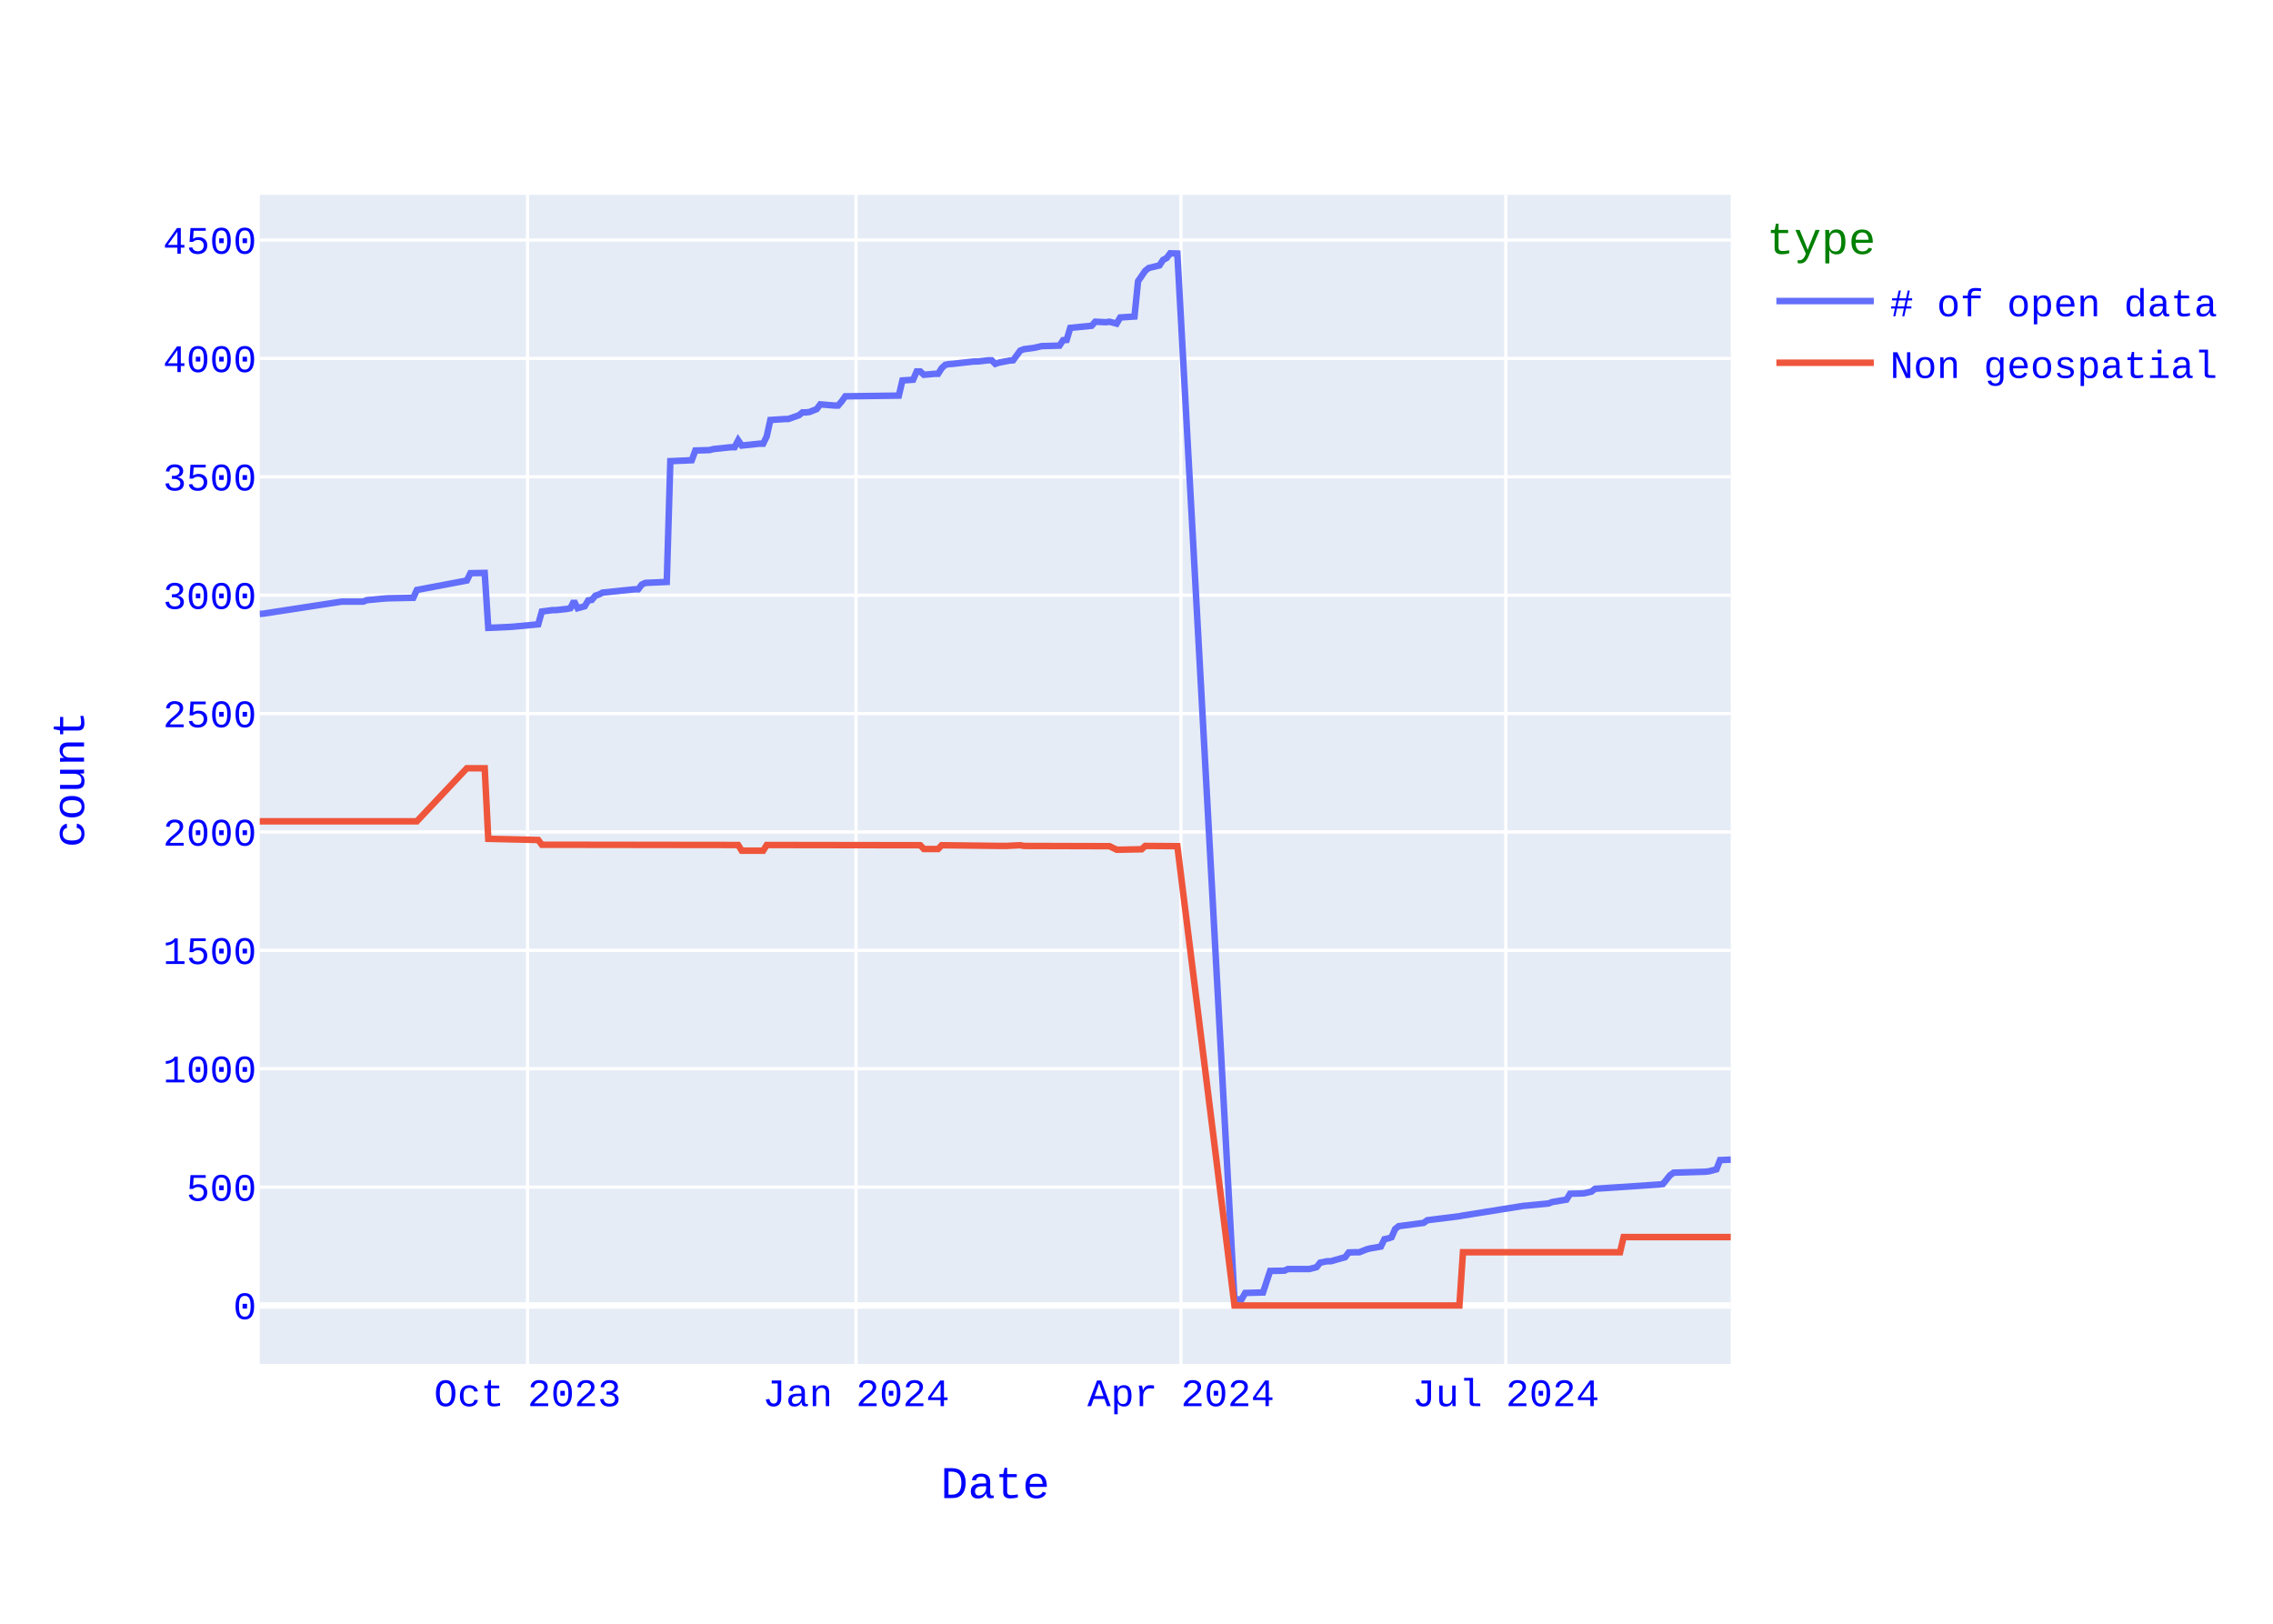
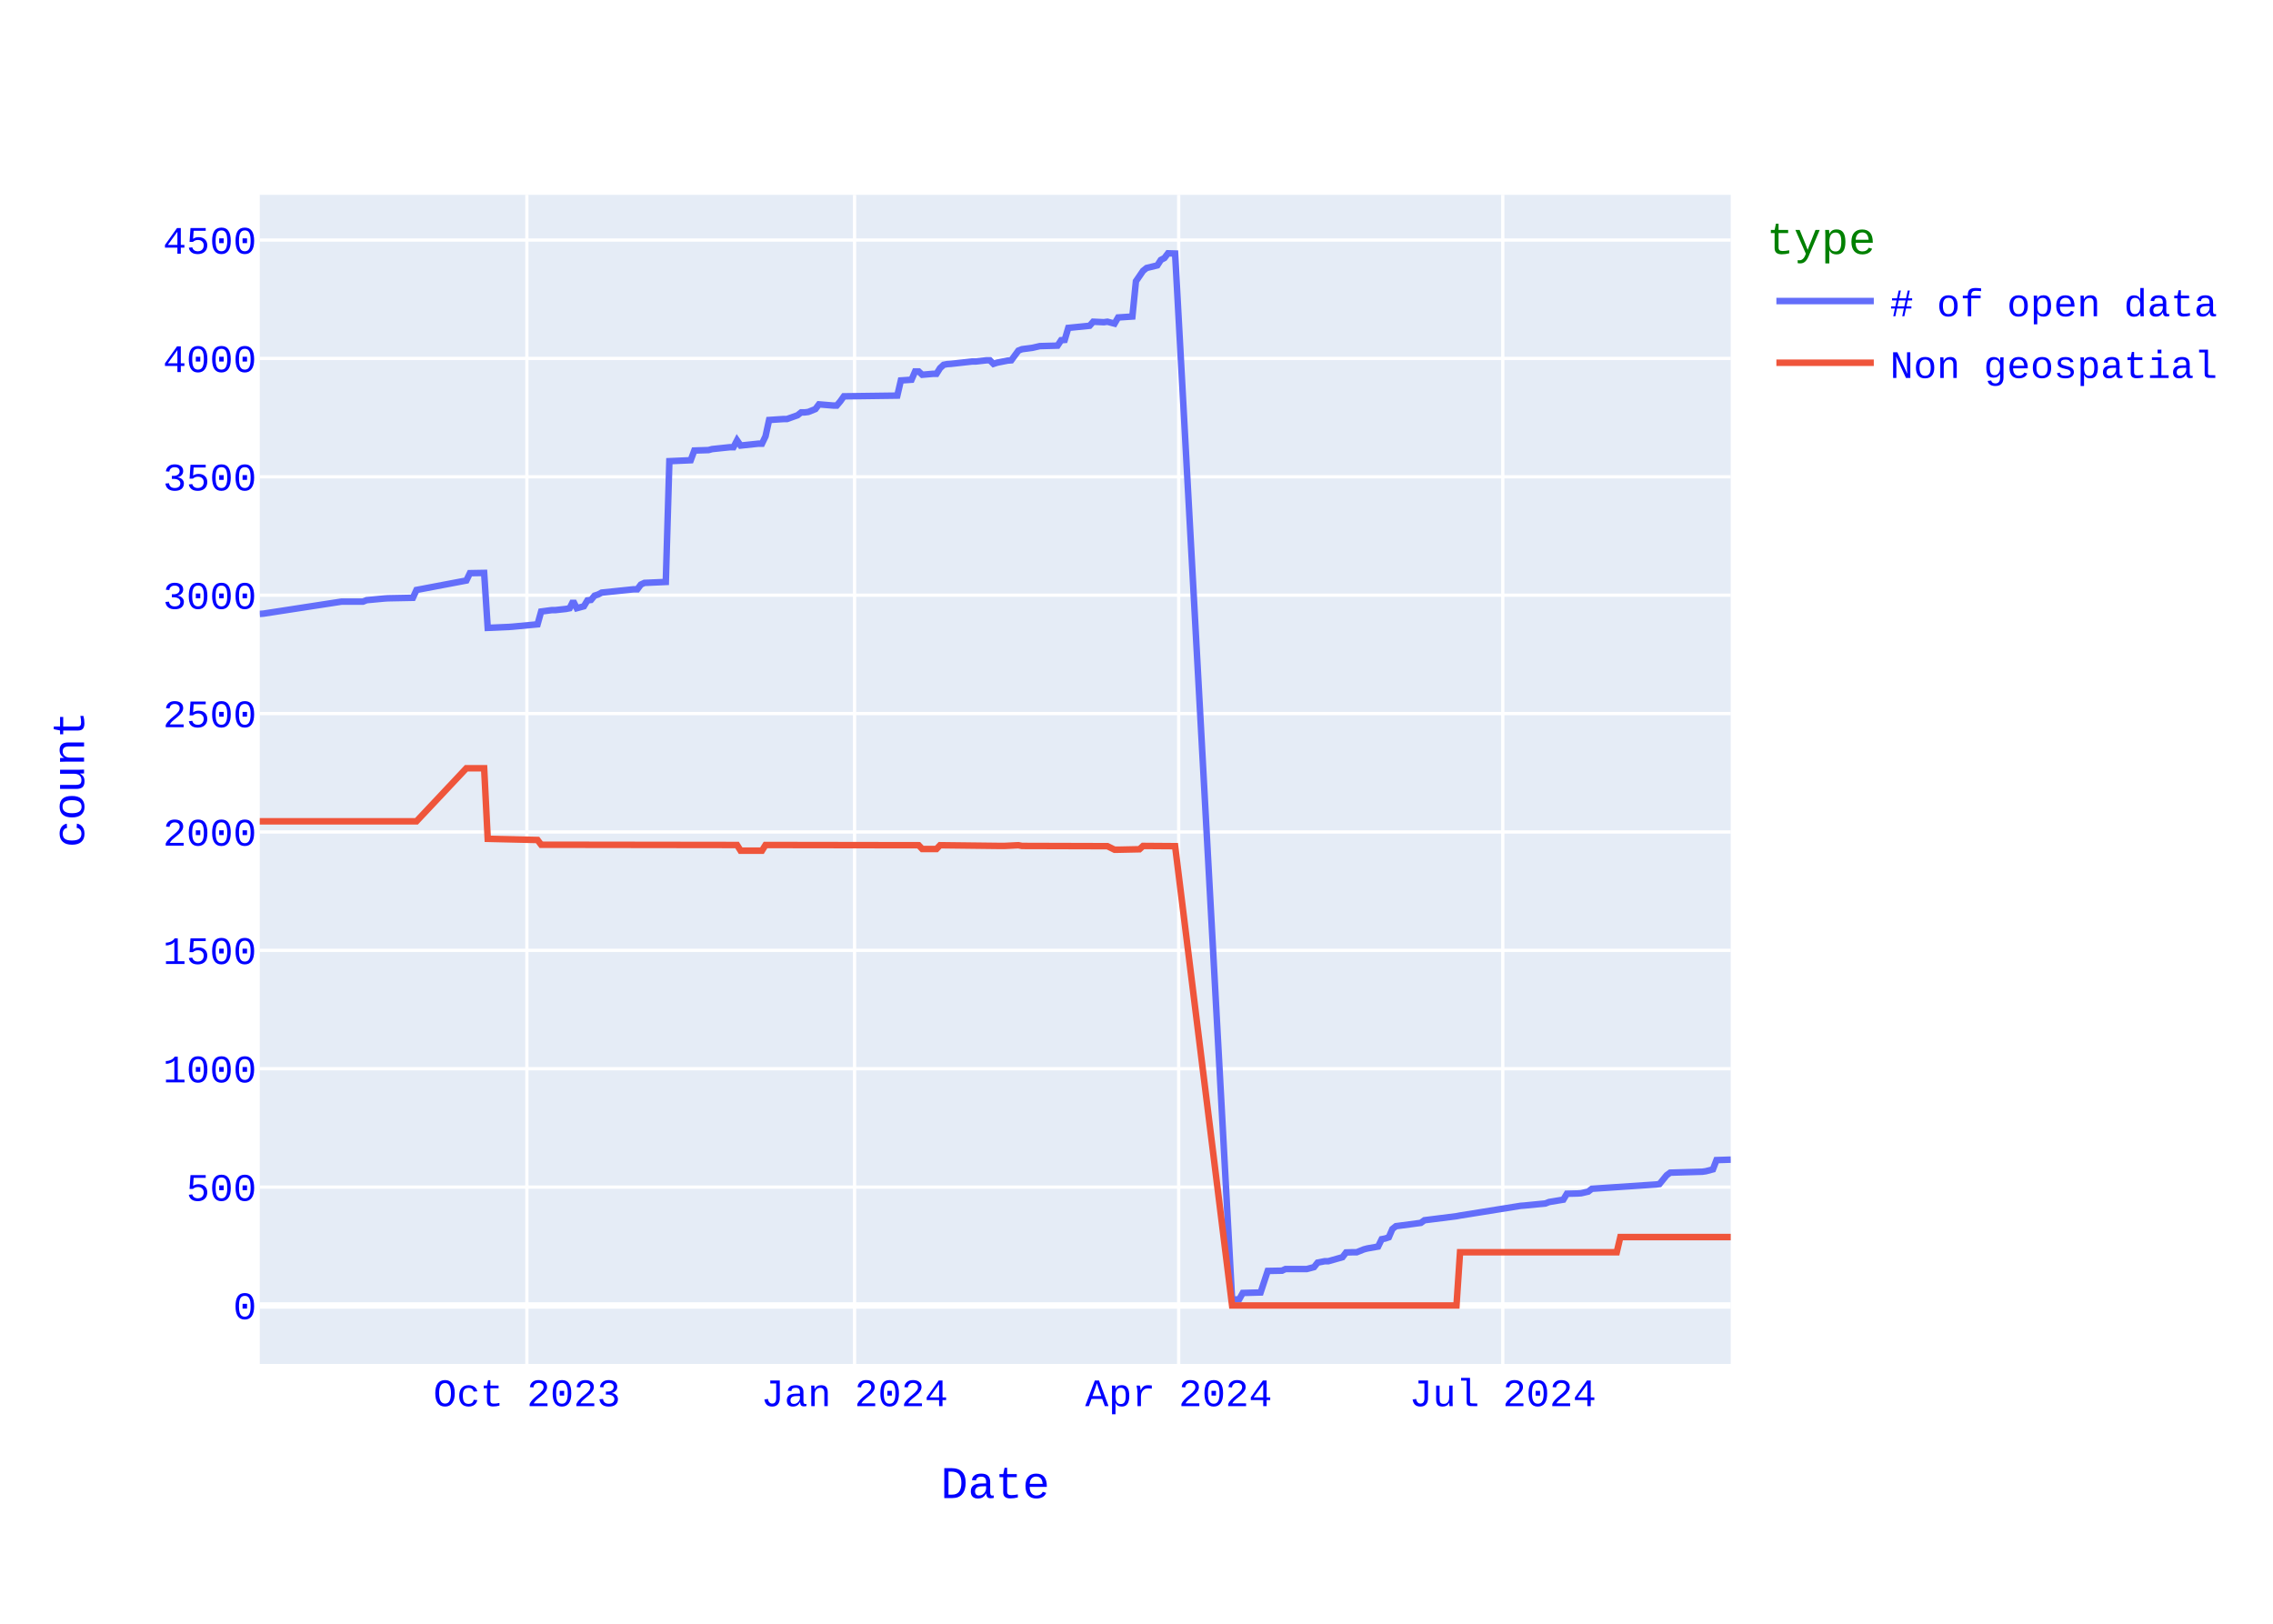
<svg xmlns="http://www.w3.org/2000/svg" class="main-svg" width="700" height="500" style="" viewBox="0 0 700 500">
  <rect x="0" y="0" width="700" height="500" style="fill: rgb(255, 255, 255); fill-opacity: 1;" />
-   <defs id="defs-cfbd78">
+   <defs id="defs-656ead">
    <g class="clips">
-       <clipPath id="clipcfbd78xyplot" class="plotclip">
+       <clipPath id="clip656eadxyplot" class="plotclip">
        <rect width="453" height="360" />
      </clipPath>
-       <clipPath class="axesclip" id="clipcfbd78x">
+       <clipPath class="axesclip" id="clip656eadx">
        <rect x="80" y="0" width="453" height="500" />
      </clipPath>
-       <clipPath class="axesclip" id="clipcfbd78y">
+       <clipPath class="axesclip" id="clip656eady">
        <rect x="0" y="60" width="700" height="360" />
      </clipPath>
-       <clipPath class="axesclip" id="clipcfbd78xy">
+       <clipPath class="axesclip" id="clip656eadxy">
        <rect x="80" y="60" width="453" height="360" />
      </clipPath>
    </g>
    <g class="gradients" />
    <g class="patterns" />
  </defs>
  <g class="bglayer">
    <rect class="bg" x="80" y="60" width="453" height="360" style="fill: rgb(229, 236, 246); fill-opacity: 1; stroke-width: 0;" />
  </g>
  <g class="layer-below">
    <g class="imagelayer" />
    <g class="shapelayer" />
  </g>
  <g class="cartesianlayer">
    <g class="subplot xy">
      <g class="layer-subplot">
        <g class="shapelayer" />
        <g class="imagelayer" />
      </g>
      <g class="minor-gridlayer">
        <g class="x" />
        <g class="y" />
      </g>
      <g class="gridlayer">
        <g class="x">
-           <path class="xgrid crisp" transform="translate(162.46,0)" d="M0,60v360" style="stroke: rgb(255, 255, 255); stroke-opacity: 1; stroke-width: 1px;" />
-           <path class="xgrid crisp" transform="translate(263.62,0)" d="M0,60v360" style="stroke: rgb(255, 255, 255); stroke-opacity: 1; stroke-width: 1px;" />
-           <path class="xgrid crisp" transform="translate(363.67,0)" d="M0,60v360" style="stroke: rgb(255, 255, 255); stroke-opacity: 1; stroke-width: 1px;" />
-           <path class="xgrid crisp" transform="translate(463.73,0)" d="M0,60v360" style="stroke: rgb(255, 255, 255); stroke-opacity: 1; stroke-width: 1px;" />
+           <path class="xgrid crisp" transform="translate(162.26,0)" d="M0,60v360" style="stroke: rgb(255, 255, 255); stroke-opacity: 1; stroke-width: 1px;" />
+           <path class="xgrid crisp" transform="translate(263.17,0)" d="M0,60v360" style="stroke: rgb(255, 255, 255); stroke-opacity: 1; stroke-width: 1px;" />
+           <path class="xgrid crisp" transform="translate(362.99,0)" d="M0,60v360" style="stroke: rgb(255, 255, 255); stroke-opacity: 1; stroke-width: 1px;" />
+           <path class="xgrid crisp" transform="translate(462.8,0)" d="M0,60v360" style="stroke: rgb(255, 255, 255); stroke-opacity: 1; stroke-width: 1px;" />
        </g>
        <g class="y">
          <path class="ygrid crisp" transform="translate(0,365.55)" d="M80,0h453" style="stroke: rgb(255, 255, 255); stroke-opacity: 1; stroke-width: 1px;" />
          <path class="ygrid crisp" transform="translate(0,329.09)" d="M80,0h453" style="stroke: rgb(255, 255, 255); stroke-opacity: 1; stroke-width: 1px;" />
          <path class="ygrid crisp" transform="translate(0,292.64)" d="M80,0h453" style="stroke: rgb(255, 255, 255); stroke-opacity: 1; stroke-width: 1px;" />
          <path class="ygrid crisp" transform="translate(0,256.19)" d="M80,0h453" style="stroke: rgb(255, 255, 255); stroke-opacity: 1; stroke-width: 1px;" />
          <path class="ygrid crisp" transform="translate(0,219.73)" d="M80,0h453" style="stroke: rgb(255, 255, 255); stroke-opacity: 1; stroke-width: 1px;" />
          <path class="ygrid crisp" transform="translate(0,183.28)" d="M80,0h453" style="stroke: rgb(255, 255, 255); stroke-opacity: 1; stroke-width: 1px;" />
          <path class="ygrid crisp" transform="translate(0,146.82)" d="M80,0h453" style="stroke: rgb(255, 255, 255); stroke-opacity: 1; stroke-width: 1px;" />
          <path class="ygrid crisp" transform="translate(0,110.37)" d="M80,0h453" style="stroke: rgb(255, 255, 255); stroke-opacity: 1; stroke-width: 1px;" />
          <path class="ygrid crisp" transform="translate(0,73.92)" d="M80,0h453" style="stroke: rgb(255, 255, 255); stroke-opacity: 1; stroke-width: 1px;" />
        </g>
      </g>
      <g class="zerolinelayer">
        <path class="yzl zl crisp" transform="translate(0,402)" d="M80,0h453" style="stroke: rgb(255, 255, 255); stroke-opacity: 1; stroke-width: 2px;" />
      </g>
      <path class="xlines-below" />
      <path class="ylines-below" />
      <g class="overlines-below" />
      <g class="xaxislayer-below" />
      <g class="yaxislayer-below" />
      <g class="overaxes-below" />
-       <g class="plot" transform="translate(80,60)" clip-path="url(#clipcfbd78xyplot)">
+       <g class="plot" transform="translate(80,60)" clip-path="url(#clip656eadxyplot)">
        <g class="scatterlayer mlayer">
-           <g class="trace scatter trace1ca9b7" style="stroke-miterlimit: 2; opacity: 1;">
+           <g class="trace scatter trace5f08b1" style="stroke-miterlimit: 2; opacity: 1;">
            <g class="fills" />
            <g class="errorbars" />
            <g class="lines">
-               <path class="js-line" d="M453,297.09L449.7,297.23L448.6,300.08L446.4,300.66L445.3,300.81L435.41,301.1L434.31,301.9L432.11,304.6L431.01,304.74L411.22,306.06L410.12,306.93L407.92,307.44L406.82,307.51L403.52,307.59L402.42,309.41L398.02,310.14L396.92,310.58L390.33,311.23L389.23,311.31L370.54,314.3L369.44,314.51L359.54,315.75L358.44,316.56L350.75,317.58L349.65,318.45L348.55,321L347.45,321.37L346.35,321.59L345.25,323.85L341.95,324.43L340.85,324.72L338.65,325.6L337.55,325.6L335.35,325.67L334.25,327.13L329.85,328.37L328.75,328.37L326.56,328.8L325.46,330.19L323.26,330.77L322.16,330.77L316.66,330.77L315.56,331.28L311.16,331.36L308.96,337.99L303.47,338.14L302.37,340.1L300.17,340.18L282.58,18.07L280.38,18L279.28,19.46L278.18,20.04L277.08,21.72L273.78,22.52L272.68,23.4L270.48,26.6L269.38,37.47L264.98,37.76L263.88,39.65L261.68,39.07L260.58,39.22L257.29,39.07L256.19,40.31L249.59,40.97L248.49,44.68L247.39,44.76L246.29,46.43L240.79,46.58L238.59,47.09L235.3,47.53L234.2,47.96L232,50.95L230.9,51.03L227.6,51.68L226.5,52.05L225.4,50.95L224.3,50.95L221,51.32L219.9,51.32L213.31,52.05L212.21,52.12L211.11,52.34L210.01,53.36L208.91,55.11L207.81,55.11L204.51,55.4L203.41,54.38L202.31,54.38L201.21,56.93L197.91,57.15L196.81,61.82L180.32,62.04L179.22,63.57L178.12,64.88L177.02,64.88L172.62,64.51L171.52,65.97L169.33,66.85L168.23,66.99L167.13,66.99L166.03,67.87L162.73,69.04L161.63,69.04L157.23,69.33L156.13,74.36L155.03,76.62L153.93,76.62L148.43,77.2L147.33,75.6L146.24,77.71L145.14,77.71L139.64,78.29L138.54,78.59L134.14,78.73L133.04,81.72L126.44,82.01L125.34,119.2L118.75,119.49L117.65,120L116.55,121.46L115.45,121.46L105.55,122.48L104.45,123.06L103.35,123.42L102.25,124.74L101.16,124.88L100.06,126.7L97.86,127.29L96.76,125.1L95.66,127.29L94.56,127.51L91.26,127.87L90.16,127.87L86.86,128.31L85.76,132.25L78.07,132.97L76.97,133.05L70.37,133.34L69.27,116.42L64.87,116.5L63.77,118.76L48.38,121.67L47.28,124.08L39.58,124.23L38.48,124.3L32.99,124.81L31.89,125.25L25.29,125.25L1.1,128.96L0,129.04" style="vector-effect: none; fill: none; stroke: rgb(99, 110, 250); stroke-opacity: 1; stroke-width: 2px; opacity: 1;" />
+               <path class="js-line" d="M453,297.09L448.61,297.23L447.52,300.08L445.32,300.66L444.23,300.81L434.35,301.1L433.26,301.9L431.06,304.6L429.97,304.74L410.22,306.06L409.13,306.93L406.93,307.44L405.84,307.51L402.54,307.59L401.45,309.41L397.06,310.14L395.96,310.58L389.38,311.23L388.29,311.31L369.64,314.3L368.54,314.51L358.67,315.75L357.57,316.56L349.9,317.58L348.8,318.45L347.7,321L346.61,321.37L345.51,321.59L344.41,323.85L341.12,324.43L340.02,324.72L337.83,325.6L336.73,325.6L334.54,325.67L333.44,327.13L329.06,328.37L327.96,328.37L325.77,328.8L324.67,330.19L322.47,330.77L321.38,330.77L315.89,330.77L314.8,331.28L310.41,331.36L308.22,337.99L302.73,338.14L301.63,340.1L299.44,340.18L281.89,18.07L279.7,18L278.6,19.46L277.5,20.04L276.41,21.72L273.12,22.52L272.02,23.4L269.83,26.6L268.73,37.47L264.34,37.76L263.24,39.65L261.05,39.07L259.95,39.22L256.66,39.07L255.57,40.31L248.99,40.97L247.89,44.68L246.79,44.76L245.69,46.43L240.21,46.58L238.02,47.09L234.73,47.53L233.63,47.96L231.44,50.95L230.34,51.03L227.05,51.68L225.95,52.05L224.85,50.95L223.76,50.95L220.47,51.32L219.37,51.32L212.79,52.05L211.69,52.12L210.6,52.34L209.5,53.36L208.4,55.11L207.31,55.11L204.01,55.4L202.92,54.38L201.82,54.38L200.72,56.93L197.43,57.15L196.34,61.82L179.88,62.04L178.79,63.57L177.69,64.88L176.59,64.88L172.21,64.51L171.11,65.97L168.92,66.85L167.82,66.99L166.72,66.99L165.62,67.87L162.33,69.04L161.24,69.04L156.85,69.33L155.75,74.36L154.66,76.62L153.56,76.62L148.08,77.2L146.98,75.6L145.88,77.71L144.78,77.71L139.3,78.29L138.2,78.59L133.82,78.73L132.72,81.72L126.14,82.01L125.04,119.2L118.46,119.49L117.36,120L116.27,121.46L115.17,121.46L105.3,122.48L104.2,123.06L103.1,123.42L102.01,124.74L100.91,124.88L99.81,126.7L97.62,127.29L96.52,125.1L95.43,127.29L94.33,127.51L91.04,127.87L89.94,127.87L86.65,128.31L85.55,132.25L77.88,132.97L76.78,133.05L70.2,133.34L69.1,116.42L64.71,116.5L63.62,118.76L48.26,121.67L47.16,124.08L39.49,124.23L38.39,124.3L32.91,124.81L31.81,125.25L25.23,125.25L1.1,128.96L0,129.04" style="vector-effect: none; fill: none; stroke: rgb(99, 110, 250); stroke-opacity: 1; stroke-width: 2px; opacity: 1;" />
            </g>
            <g class="points" />
            <g class="text" />
          </g>
-           <g class="trace scatter trace5e8d0a" style="stroke-miterlimit: 2; opacity: 1;">
+           <g class="trace scatter tracee48ab0" style="stroke-miterlimit: 2; opacity: 1;">
            <g class="fills" />
            <g class="errorbars" />
            <g class="lines">
-               <path class="js-line" d="M453,320.93L420.01,320.93L418.92,325.6L370.54,325.6L369.44,342L300.17,342L282.58,200.56L272.68,200.49L271.58,201.51L264.98,201.65L263.88,201.65L261.68,200.56L260.58,200.56L235.3,200.49L234.2,200.27L229.8,200.49L228.7,200.49L210.01,200.27L208.91,201.43L204.51,201.43L203.41,200.27L156.13,200.2L155.03,201.95L148.43,201.95L147.33,200.2L86.86,200.12L85.76,198.66L70.37,198.3L69.27,176.57L63.77,176.57L48.38,192.9L0,192.9" style="vector-effect: none; fill: none; stroke: rgb(239, 85, 59); stroke-opacity: 1; stroke-width: 2px; opacity: 1;" />
+               <path class="js-line" d="M453,320.93L419,320.93L417.9,325.6L369.64,325.6L368.54,342L299.44,342L281.89,200.56L272.02,200.49L270.92,201.51L264.34,201.65L263.24,201.65L261.05,200.56L259.95,200.56L234.73,200.49L233.63,200.27L229.24,200.49L228.15,200.49L209.5,200.27L208.4,201.43L204.01,201.43L202.92,200.27L155.75,200.2L154.66,201.95L148.08,201.95L146.98,200.2L86.65,200.12L85.55,198.66L70.2,198.3L69.1,176.57L63.62,176.57L48.26,192.9L0,192.9" style="vector-effect: none; fill: none; stroke: rgb(239, 85, 59); stroke-opacity: 1; stroke-width: 2px; opacity: 1;" />
            </g>
            <g class="points" />
            <g class="text" />
          </g>
        </g>
      </g>
      <g class="overplot" />
      <path class="xlines-above crisp" d="M0,0" style="fill: none;" />
      <path class="ylines-above crisp" d="M0,0" style="fill: none;" />
      <g class="overlines-above" />
      <g class="xaxislayer-above">
        <g class="xtick">
-           <text text-anchor="middle" x="0" y="433" transform="translate(162.46,0)" style="font-family: 'Courier New'; font-size: 12px; fill: rgb(0, 0, 255); fill-opacity: 1; white-space: pre; opacity: 1;">Oct 2023</text>
-         </g>
-         <g class="xtick">
-           <text text-anchor="middle" x="0" y="433" style="font-family: 'Courier New'; font-size: 12px; fill: rgb(0, 0, 255); fill-opacity: 1; white-space: pre; opacity: 1;" transform="translate(263.62,0)">Jan 2024</text>
-         </g>
-         <g class="xtick">
-           <text text-anchor="middle" x="0" y="433" style="font-family: 'Courier New'; font-size: 12px; fill: rgb(0, 0, 255); fill-opacity: 1; white-space: pre; opacity: 1;" transform="translate(363.67,0)">Apr 2024</text>
-         </g>
-         <g class="xtick">
-           <text text-anchor="middle" x="0" y="433" style="font-family: 'Courier New'; font-size: 12px; fill: rgb(0, 0, 255); fill-opacity: 1; white-space: pre; opacity: 1;" transform="translate(463.73,0)">Jul 2024</text>
+           <text text-anchor="middle" x="0" y="433" transform="translate(162.26,0)" style="font-family: 'Courier New'; font-size: 12px; fill: rgb(0, 0, 255); fill-opacity: 1; white-space: pre; opacity: 1;">Oct 2023</text>
+         </g>
+         <g class="xtick">
+           <text text-anchor="middle" x="0" y="433" style="font-family: 'Courier New'; font-size: 12px; fill: rgb(0, 0, 255); fill-opacity: 1; white-space: pre; opacity: 1;" transform="translate(263.17,0)">Jan 2024</text>
+         </g>
+         <g class="xtick">
+           <text text-anchor="middle" x="0" y="433" style="font-family: 'Courier New'; font-size: 12px; fill: rgb(0, 0, 255); fill-opacity: 1; white-space: pre; opacity: 1;" transform="translate(362.99,0)">Apr 2024</text>
+         </g>
+         <g class="xtick">
+           <text text-anchor="middle" x="0" y="433" style="font-family: 'Courier New'; font-size: 12px; fill: rgb(0, 0, 255); fill-opacity: 1; white-space: pre; opacity: 1;" transform="translate(462.8,0)">Jul 2024</text>
        </g>
      </g>
      <g class="yaxislayer-above">
        <g class="ytick">
          <text text-anchor="end" x="79" y="4.2" transform="translate(0,402)" style="font-family: 'Courier New'; font-size: 12px; fill: rgb(0, 0, 255); fill-opacity: 1; white-space: pre; opacity: 1;">0</text>
        </g>
        <g class="ytick">
          <text text-anchor="end" x="79" y="4.2" style="font-family: 'Courier New'; font-size: 12px; fill: rgb(0, 0, 255); fill-opacity: 1; white-space: pre; opacity: 1;" transform="translate(0,365.55)">500</text>
        </g>
        <g class="ytick">
          <text text-anchor="end" x="79" y="4.2" style="font-family: 'Courier New'; font-size: 12px; fill: rgb(0, 0, 255); fill-opacity: 1; white-space: pre; opacity: 1;" transform="translate(0,329.09)">1000</text>
        </g>
        <g class="ytick">
          <text text-anchor="end" x="79" y="4.2" style="font-family: 'Courier New'; font-size: 12px; fill: rgb(0, 0, 255); fill-opacity: 1; white-space: pre; opacity: 1;" transform="translate(0,292.64)">1500</text>
        </g>
        <g class="ytick">
          <text text-anchor="end" x="79" y="4.2" style="font-family: 'Courier New'; font-size: 12px; fill: rgb(0, 0, 255); fill-opacity: 1; white-space: pre; opacity: 1;" transform="translate(0,256.19)">2000</text>
        </g>
        <g class="ytick">
          <text text-anchor="end" x="79" y="4.2" style="font-family: 'Courier New'; font-size: 12px; fill: rgb(0, 0, 255); fill-opacity: 1; white-space: pre; opacity: 1;" transform="translate(0,219.73)">2500</text>
        </g>
        <g class="ytick">
          <text text-anchor="end" x="79" y="4.2" style="font-family: 'Courier New'; font-size: 12px; fill: rgb(0, 0, 255); fill-opacity: 1; white-space: pre; opacity: 1;" transform="translate(0,183.28)">3000</text>
        </g>
        <g class="ytick">
          <text text-anchor="end" x="79" y="4.2" style="font-family: 'Courier New'; font-size: 12px; fill: rgb(0, 0, 255); fill-opacity: 1; white-space: pre; opacity: 1;" transform="translate(0,146.82)">3500</text>
        </g>
        <g class="ytick">
          <text text-anchor="end" x="79" y="4.2" style="font-family: 'Courier New'; font-size: 12px; fill: rgb(0, 0, 255); fill-opacity: 1; white-space: pre; opacity: 1;" transform="translate(0,110.37)">4000</text>
        </g>
        <g class="ytick">
          <text text-anchor="end" x="79" y="4.2" style="font-family: 'Courier New'; font-size: 12px; fill: rgb(0, 0, 255); fill-opacity: 1; white-space: pre; opacity: 1;" transform="translate(0,73.92)">4500</text>
        </g>
      </g>
      <g class="overaxes-above" />
    </g>
  </g>
  <g class="polarlayer" />
  <g class="smithlayer" />
  <g class="ternarylayer" />
  <g class="geolayer" />
  <g class="funnelarealayer" />
  <g class="pielayer" />
  <g class="iciclelayer" />
  <g class="treemaplayer" />
  <g class="sunburstlayer" />
  <g class="glimages" />
-   <defs id="topdefs-cfbd78">
+   <defs id="topdefs-656ead">
    <g class="clips" />
-     <clipPath id="legendcfbd78">
+     <clipPath id="legend656ead">
      <rect width="146" height="67" x="0" y="0" />
    </clipPath>
  </defs>
  <g class="layer-above">
    <g class="imagelayer" />
    <g class="shapelayer" />
  </g>
  <g class="infolayer">
    <g class="legend" pointer-events="all" transform="translate(542.06,60)">
      <rect class="bg" shape-rendering="crispEdges" style="stroke: rgb(68, 68, 68); stroke-opacity: 1; fill: rgb(255, 255, 255); fill-opacity: 1; stroke-width: 0px;" width="146" height="67" x="0" y="0" />
-       <g class="scrollbox" transform="" clip-path="url(#legendcfbd78)">
+       <g class="scrollbox" transform="" clip-path="url(#legend656ead)">
        <text class="legendtitletext" text-anchor="start" x="2" y="18.2" style="font-family: 'Courier New'; font-size: 14px; fill: rgb(0, 128, 0); fill-opacity: 1; white-space: pre;">type</text>
        <g class="groups" transform="">
          <g class="traces" transform="translate(0,32.7)" style="opacity: 1;">
            <text class="legendtext" text-anchor="start" x="40" y="4.68" style="font-family: 'Courier New'; font-size: 12px; fill: rgb(0, 0, 255); fill-opacity: 1; white-space: pre;"># of open data</text>
            <g class="layers" style="opacity: 1;">
              <g class="legendfill" />
              <g class="legendlines">
                <path class="js-line" d="M5,0h30" style="fill: none; stroke: rgb(99, 110, 250); stroke-opacity: 1; stroke-width: 2px;" />
              </g>
              <g class="legendsymbols">
                <g class="legendpoints" />
              </g>
            </g>
            <rect class="legendtoggle" x="0" y="-9.5" width="140.828" height="19" style="fill: rgb(0, 0, 0); fill-opacity: 0;" />
          </g>
        </g>
        <g class="groups" transform="">
          <g class="traces" transform="translate(0,51.7)" style="opacity: 1;">
            <text class="legendtext" text-anchor="start" x="40" y="4.68" style="font-family: 'Courier New'; font-size: 12px; fill: rgb(0, 0, 255); fill-opacity: 1; white-space: pre;">Non geospatial</text>
            <g class="layers" style="opacity: 1;">
              <g class="legendfill" />
              <g class="legendlines">
                <path class="js-line" d="M5,0h30" style="fill: none; stroke: rgb(239, 85, 59); stroke-opacity: 1; stroke-width: 2px;" />
              </g>
              <g class="legendsymbols">
                <g class="legendpoints" />
              </g>
            </g>
            <rect class="legendtoggle" x="0" y="-9.5" width="140.828" height="19" style="fill: rgb(0, 0, 0); fill-opacity: 0;" />
          </g>
        </g>
      </g>
      <rect class="scrollbar" rx="20" ry="3" width="0" height="0" style="fill: rgb(128, 139, 164); fill-opacity: 1;" x="0" y="0" />
    </g>
    <g class="g-gtitle" />
    <g class="g-xtitle">
      <text class="xtitle" x="306.5" y="461.3" text-anchor="middle" style="font-family: 'Courier New'; font-size: 14px; fill: rgb(0, 0, 255); opacity: 1; font-weight: normal; white-space: pre;">Date</text>
    </g>
    <g class="g-ytitle">
      <text class="ytitle" transform="rotate(-90,25.8875,240)" x="25.888" y="240" text-anchor="middle" style="font-family: 'Courier New'; font-size: 14px; fill: rgb(0, 0, 255); opacity: 1; font-weight: normal; white-space: pre;">count</text>
    </g>
  </g>
</svg>
